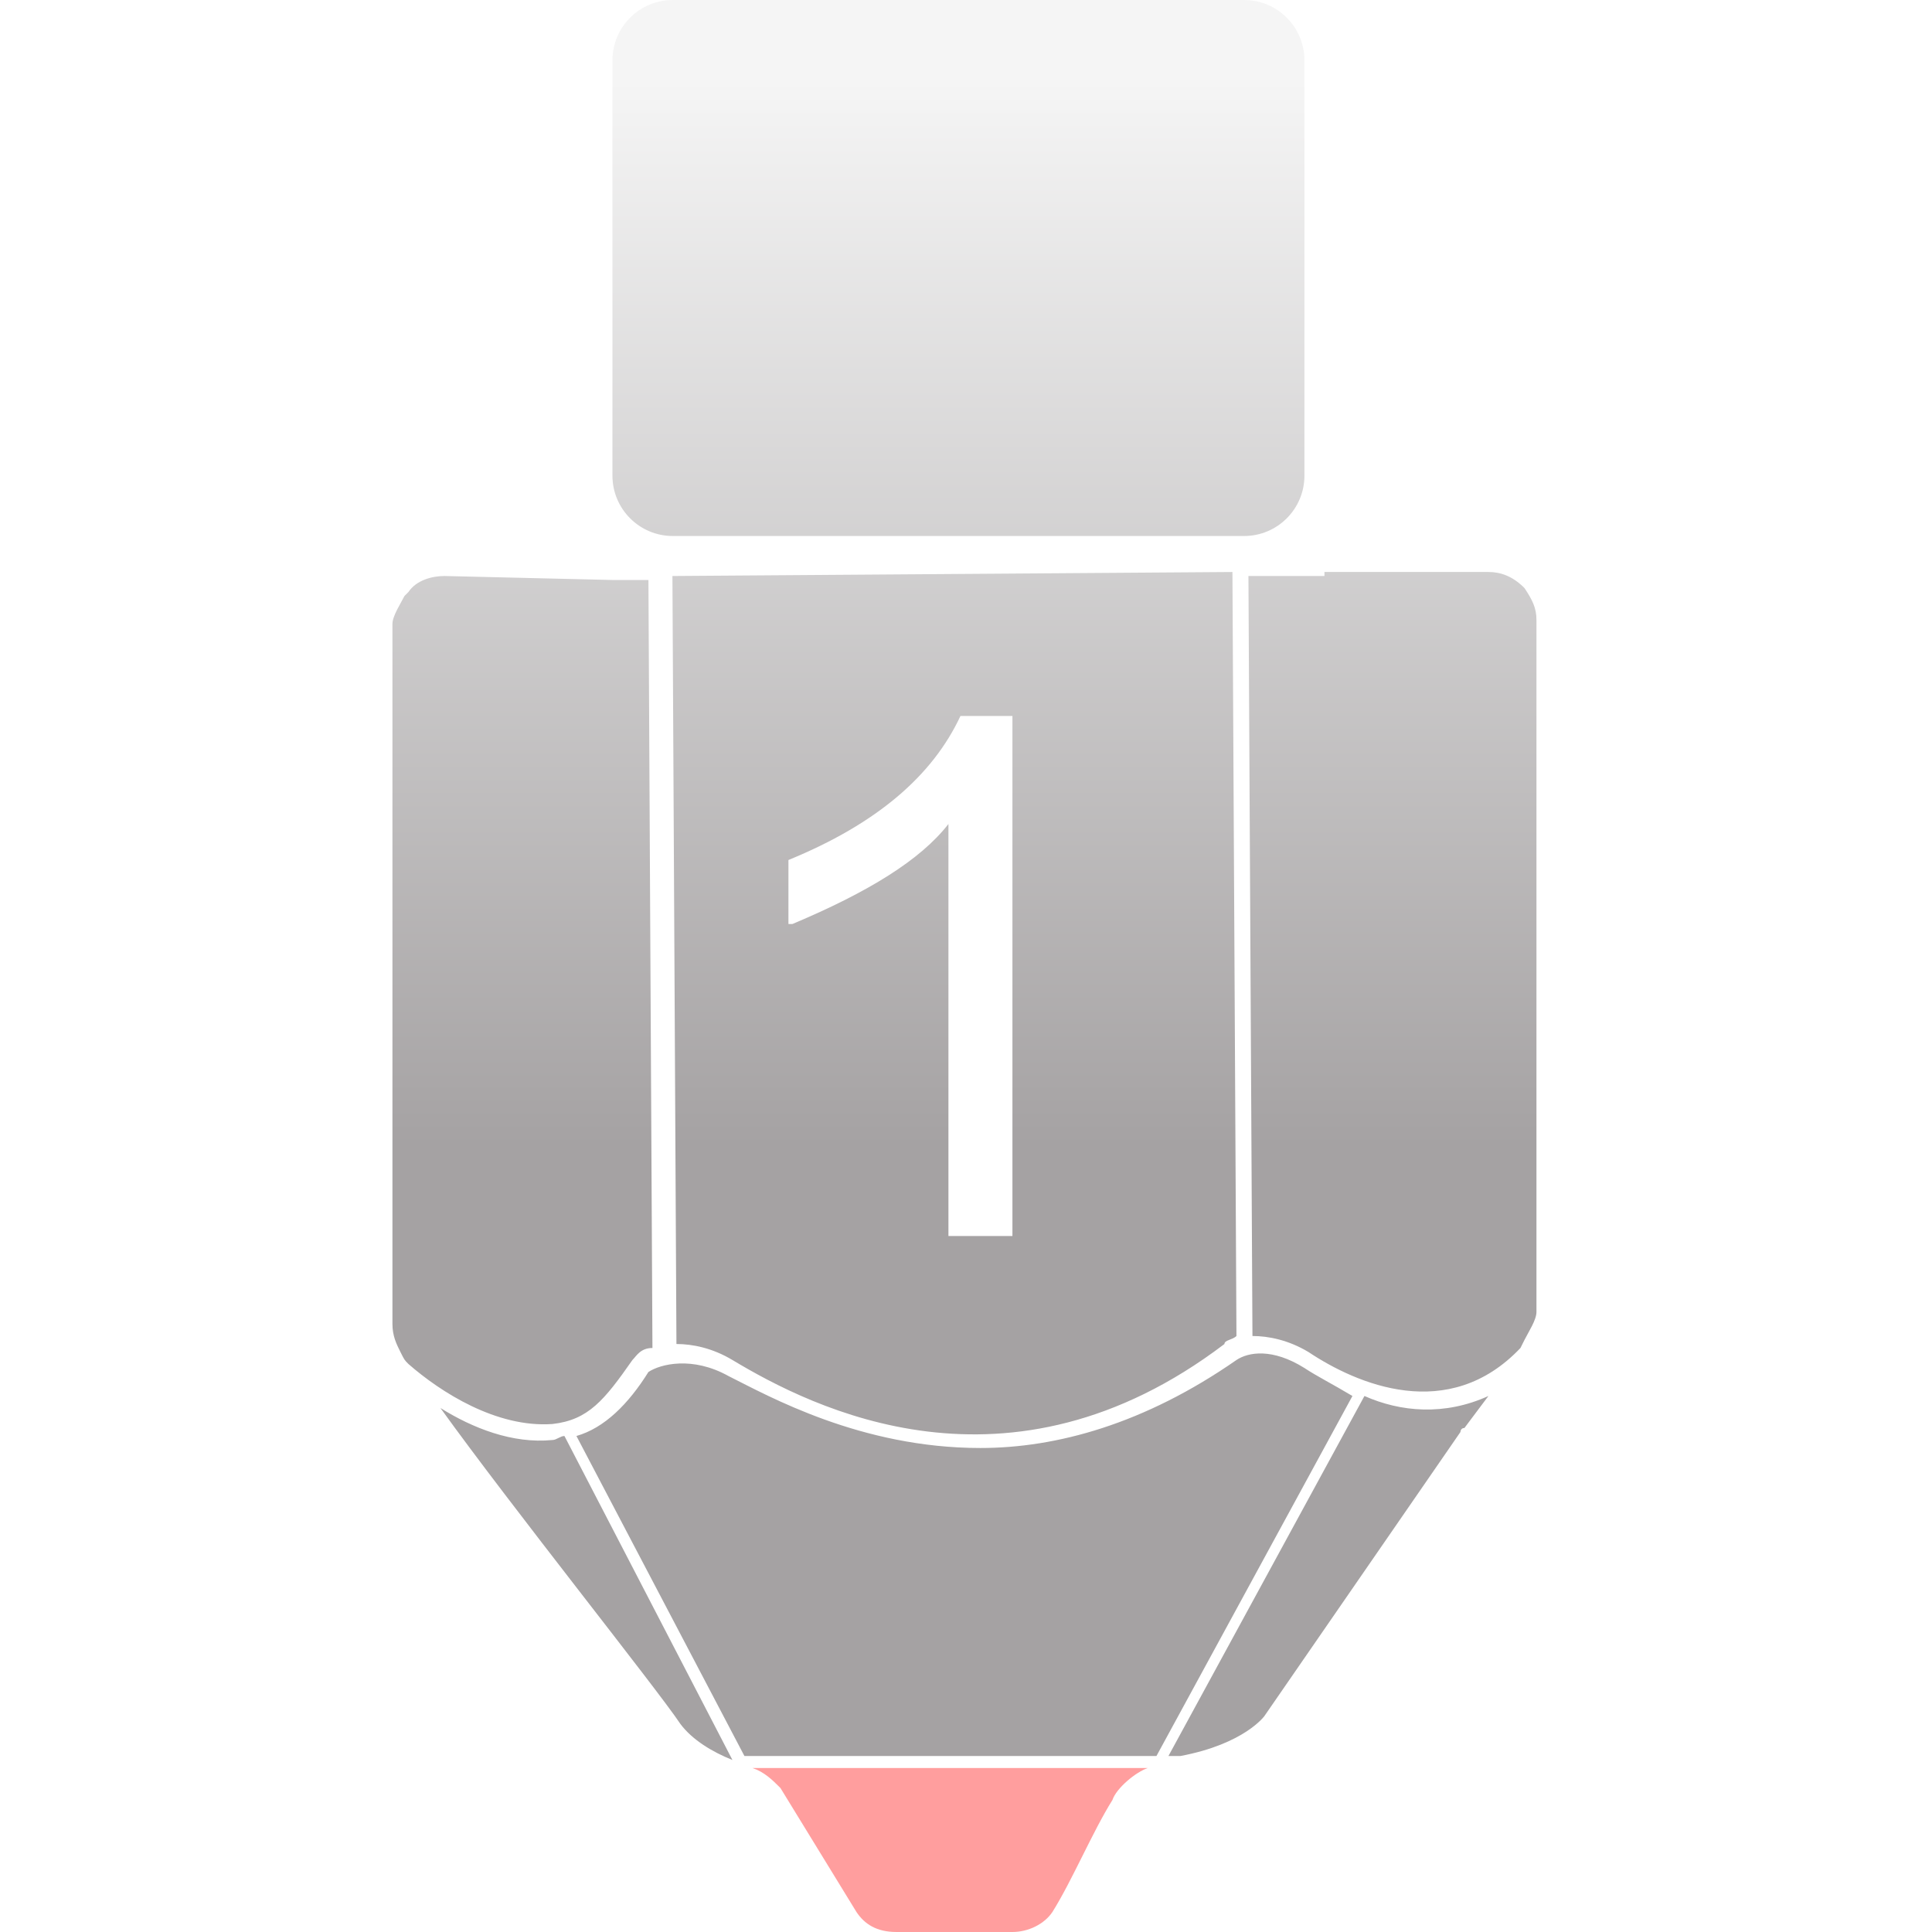
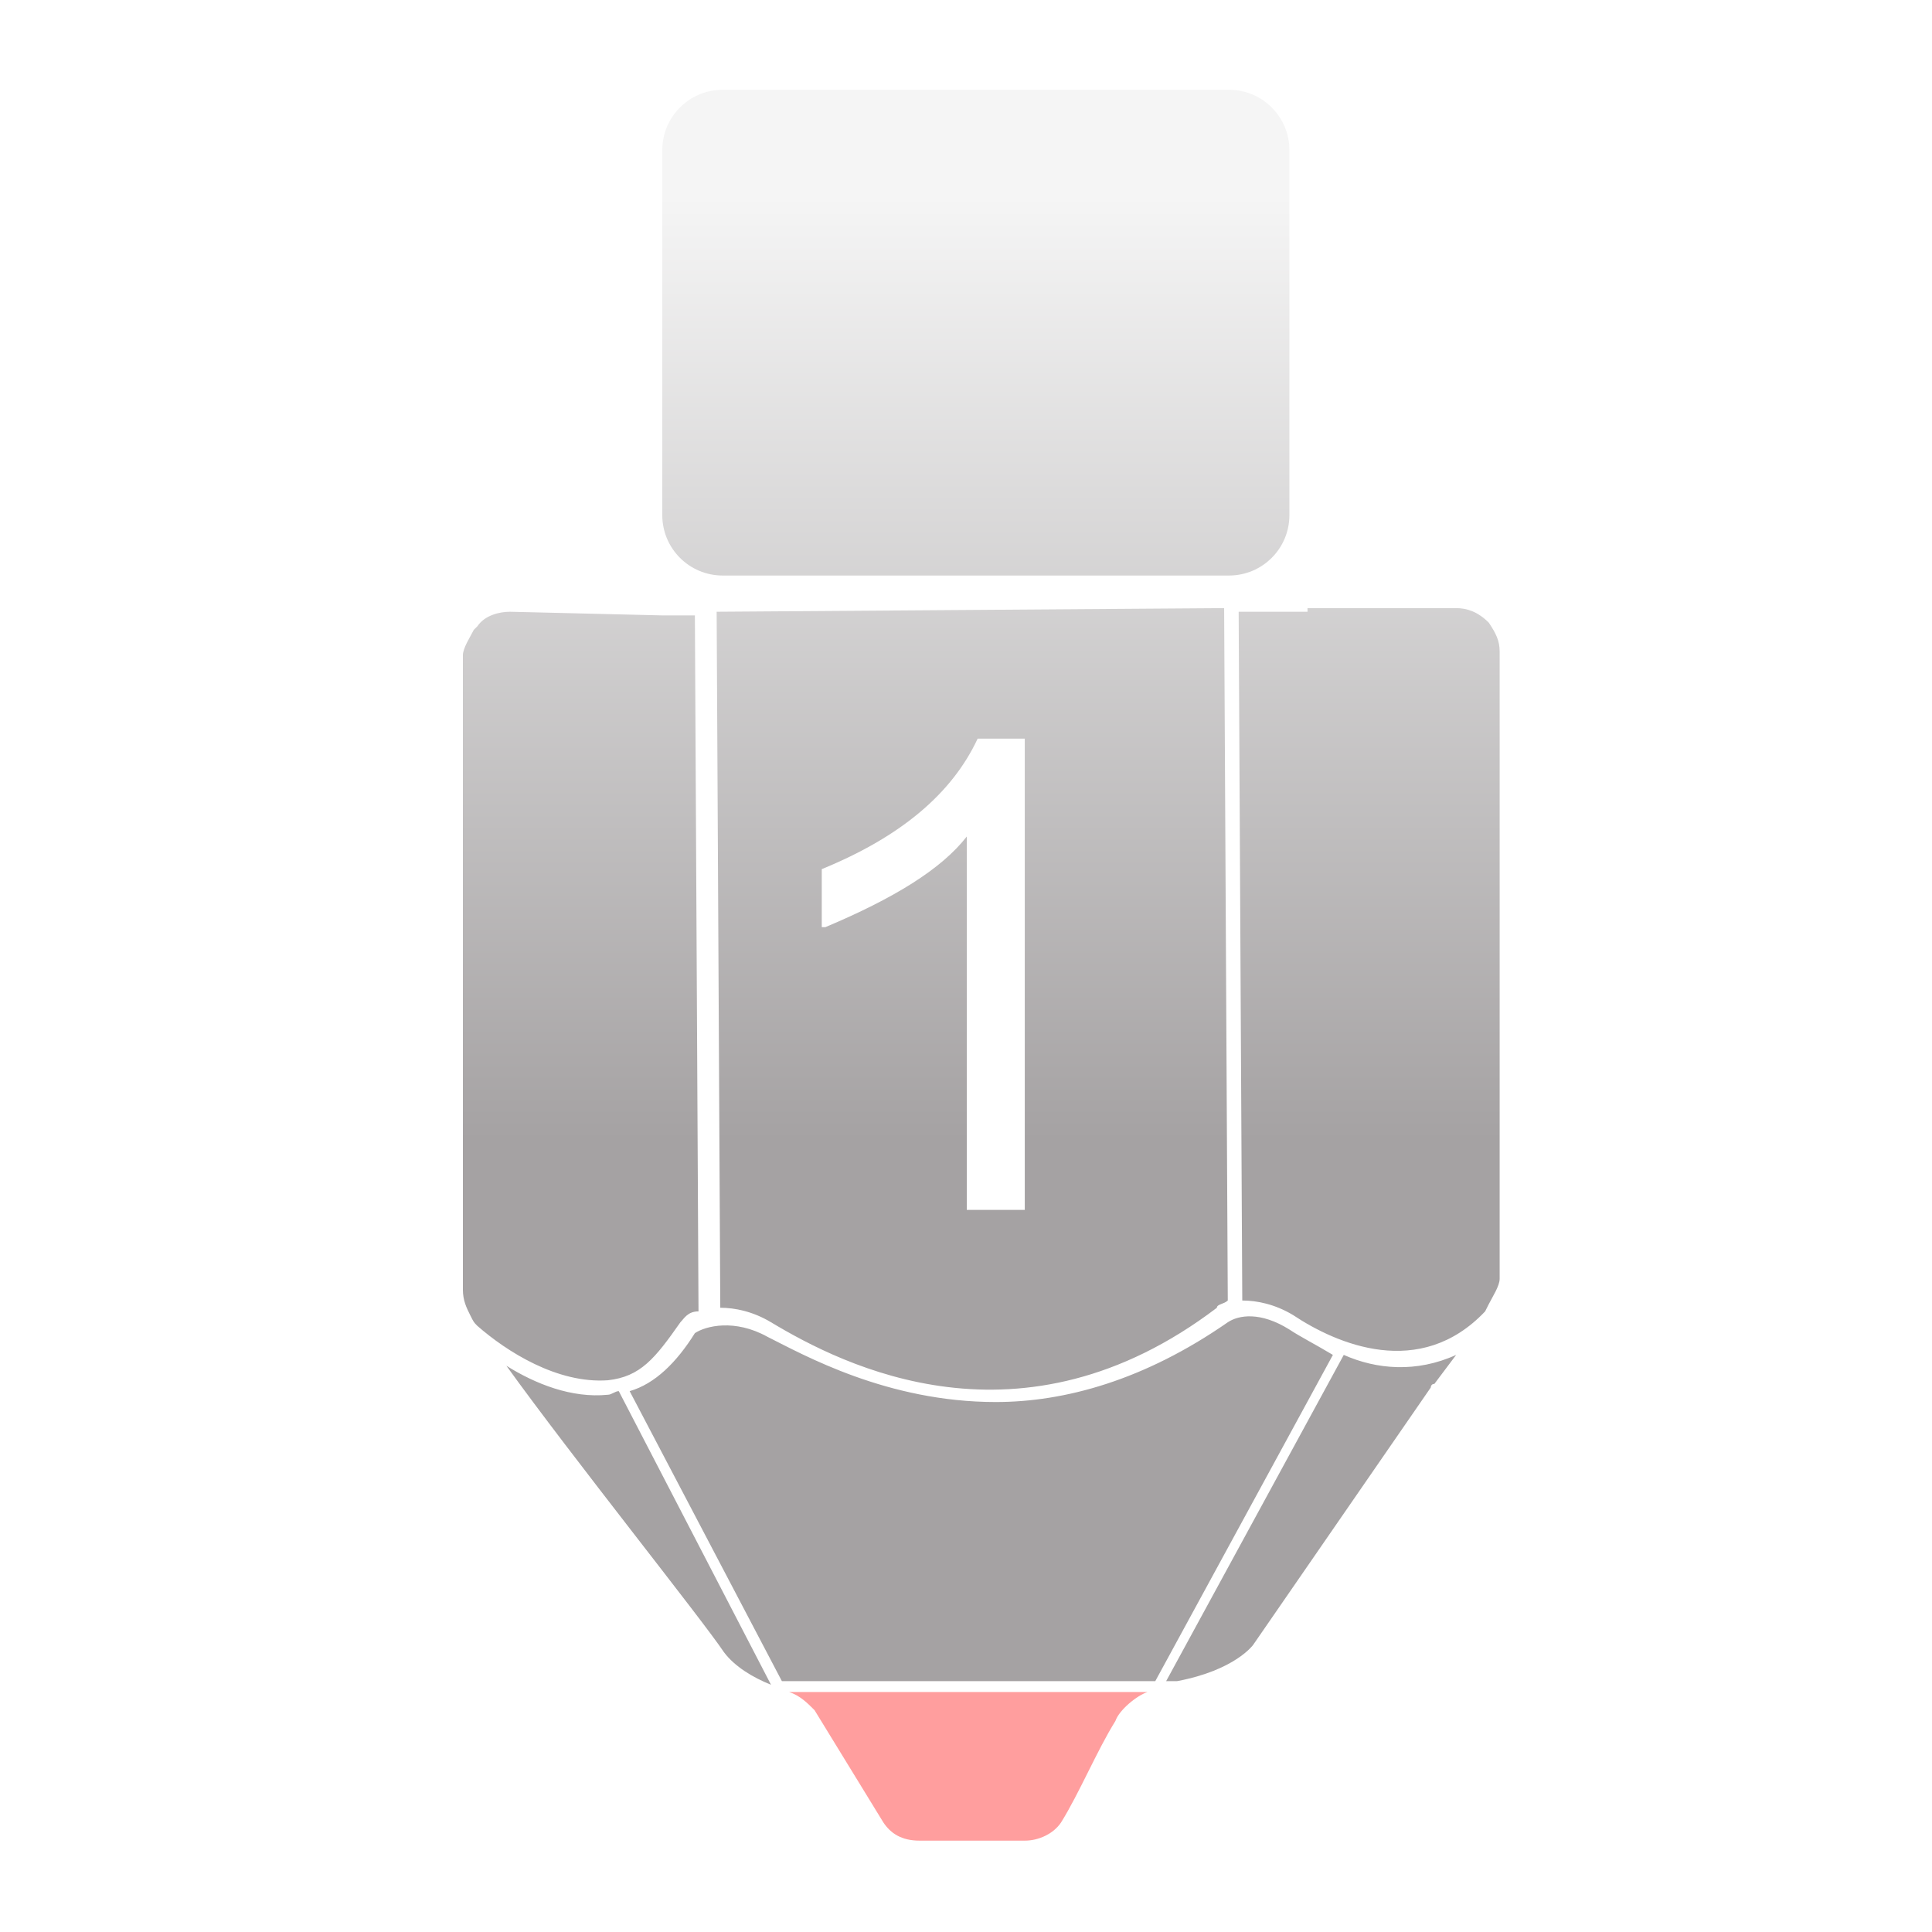
<svg xmlns="http://www.w3.org/2000/svg" width="64" height="64" viewBox="0 0 64 64" fill="none">
-   <path d="M44.801 46.244L38.309 58.17H24.66L19.095 47.569C20.023 47.304 20.818 46.509 21.48 45.449C21.878 45.184 22.938 44.919 24.13 45.582C25.456 46.244 28.503 47.967 32.478 47.967C34.996 47.967 37.911 47.172 40.959 45.052C41.356 44.787 42.151 44.654 43.211 45.317C43.609 45.582 44.139 45.847 44.801 46.244ZM50.499 19.478C50.102 19.081 49.704 18.948 49.306 18.948H43.874V19.081H41.356L41.489 44.257C42.019 44.257 42.681 44.389 43.344 44.787C44.934 45.847 47.981 47.172 50.367 44.654L50.499 44.389C50.632 44.124 50.897 43.727 50.897 43.462V20.538C50.897 20.141 50.764 19.876 50.499 19.478ZM18.3 47.702C16.975 47.834 15.65 47.304 14.59 46.642C16.975 49.955 21.745 55.917 22.54 57.11C22.938 57.64 23.6 58.037 24.263 58.302L18.698 47.569C18.565 47.569 18.433 47.702 18.3 47.702ZM45.199 46.244L38.706 58.17C38.971 58.17 39.103 58.17 39.103 58.17C41.224 57.772 41.886 56.845 41.886 56.845L48.379 47.437C48.379 47.437 48.379 47.304 48.511 47.304L49.306 46.244C47.849 46.907 46.391 46.774 45.199 46.244ZM20.95 45.052C21.083 44.919 21.215 44.654 21.613 44.654L21.48 19.213H20.288L14.723 19.081C14.325 19.081 13.795 19.213 13.53 19.611L13.398 19.743C13.265 20.008 13 20.406 13 20.671V43.859C13 44.257 13.133 44.522 13.265 44.787C13.398 45.052 13.398 45.052 13.53 45.184C14.59 46.112 16.445 47.304 18.3 47.172C19.493 47.039 20.023 46.377 20.95 45.052ZM43.211 2C43.211 0.895 42.316 0 41.211 0H22.288C21.183 0 20.288 0.895 20.288 2V15.756C20.288 16.86 21.183 17.756 22.288 17.756H41.211C42.316 17.756 43.211 16.86 43.211 15.756V2ZM22.275 19.081L40.826 18.948L40.959 44.257C40.826 44.389 40.561 44.389 40.561 44.522C33.406 49.955 26.913 46.642 24.263 45.052C23.6 44.654 22.938 44.522 22.408 44.522L22.275 19.081ZM26.25 30.609C28.768 29.549 30.491 28.489 31.418 27.296V40.944H33.538V23.718H31.816C30.888 25.706 29.033 27.296 26.118 28.489V30.609H26.25Z" fill="url(#paint0_linear_1356_5402)" />
-   <path opacity="0.5" d="M24.925 58.567C25.323 58.7 25.588 58.965 25.853 59.23L28.371 63.337C28.636 63.735 29.033 64 29.696 64H33.538C34.068 64 34.598 63.735 34.863 63.337C35.526 62.277 36.188 60.687 36.851 59.627C36.983 59.23 37.628 58.7 38.025 58.567L24.925 58.567Z" fill="#FF3E3E" />
+   <path d="M44.154 44.883L38.27 55.69H25.901L20.858 46.083C21.698 45.843 22.419 45.123 23.019 44.162C23.38 43.922 24.34 43.682 25.421 44.282C26.622 44.883 29.384 46.444 32.986 46.444C35.268 46.444 37.91 45.723 40.672 43.802C41.032 43.562 41.752 43.441 42.713 44.042C43.073 44.282 43.553 44.522 44.154 44.883ZM49.318 20.626C48.957 20.265 48.597 20.145 48.237 20.145H43.313V20.265H41.032L41.152 43.081C41.632 43.081 42.233 43.201 42.833 43.562C44.274 44.522 47.036 45.723 49.197 43.441L49.318 43.201C49.438 42.961 49.678 42.601 49.678 42.361V21.586C49.678 21.226 49.558 20.986 49.318 20.626ZM20.137 46.203C18.936 46.324 17.736 45.843 16.775 45.243C18.936 48.245 23.259 53.648 23.98 54.729C24.34 55.21 24.941 55.57 25.541 55.81L20.498 46.083C20.378 46.083 20.257 46.203 20.137 46.203ZM44.514 44.883L38.63 55.69C38.87 55.69 38.99 55.69 38.99 55.69C40.912 55.33 41.512 54.489 41.512 54.489L47.396 45.963C47.396 45.963 47.396 45.843 47.516 45.843L48.237 44.883C46.916 45.483 45.595 45.363 44.514 44.883ZM22.539 43.802C22.659 43.682 22.779 43.441 23.139 43.441L23.019 20.386H21.939L16.895 20.265C16.535 20.265 16.055 20.386 15.814 20.746L15.694 20.866C15.574 21.106 15.334 21.466 15.334 21.706V42.721C15.334 43.081 15.454 43.321 15.574 43.562C15.694 43.802 15.694 43.802 15.814 43.922C16.775 44.762 18.456 45.843 20.137 45.723C21.218 45.603 21.698 45.002 22.539 43.802ZM42.713 4.974C42.713 3.869 41.818 2.974 40.713 2.974H23.939C22.834 2.974 21.939 3.869 21.939 4.974V17.065C21.939 18.169 22.834 19.065 23.939 19.065H40.713C41.818 19.065 42.713 18.169 42.713 17.065V4.974ZM23.74 20.265L40.551 20.145L40.672 43.081C40.551 43.201 40.311 43.201 40.311 43.321C33.827 48.245 27.943 45.243 25.541 43.802C24.941 43.441 24.34 43.321 23.86 43.321L23.74 20.265ZM27.342 30.713C29.624 29.752 31.185 28.791 32.026 27.711V40.079H33.947V24.468H32.386C31.545 26.27 29.864 27.711 27.222 28.791V30.713H27.342Z" fill="url(#paint0_linear_1_146)" />
+   <path opacity="0.5" d="M26.141 56.05C26.502 56.17 26.742 56.41 26.982 56.651L29.264 60.373C29.504 60.733 29.864 60.974 30.464 60.974H33.947C34.427 60.974 34.907 60.733 35.148 60.373C35.748 59.412 36.348 57.971 36.949 57.011C37.069 56.651 37.653 56.17 38.013 56.05L26.141 56.05Z" fill="#FF3E3E" />
  <defs>
-     <linearGradient id="paint0_linear_1356_5402" x1="32.213" y1="58.302" x2="32.213" y2="-1.325" gradientUnits="userSpaceOnUse">
+     <linearGradient id="paint0_linear_1_146" x1="29.744" y1="55.81" x2="29.744" y2="2.974" gradientUnits="userSpaceOnUse">
      <stop offset="0.341" stop-color="#A5A2A3" />
      <stop offset="0.933" stop-color="#F5F5F5" />
    </linearGradient>
  </defs>
</svg>
